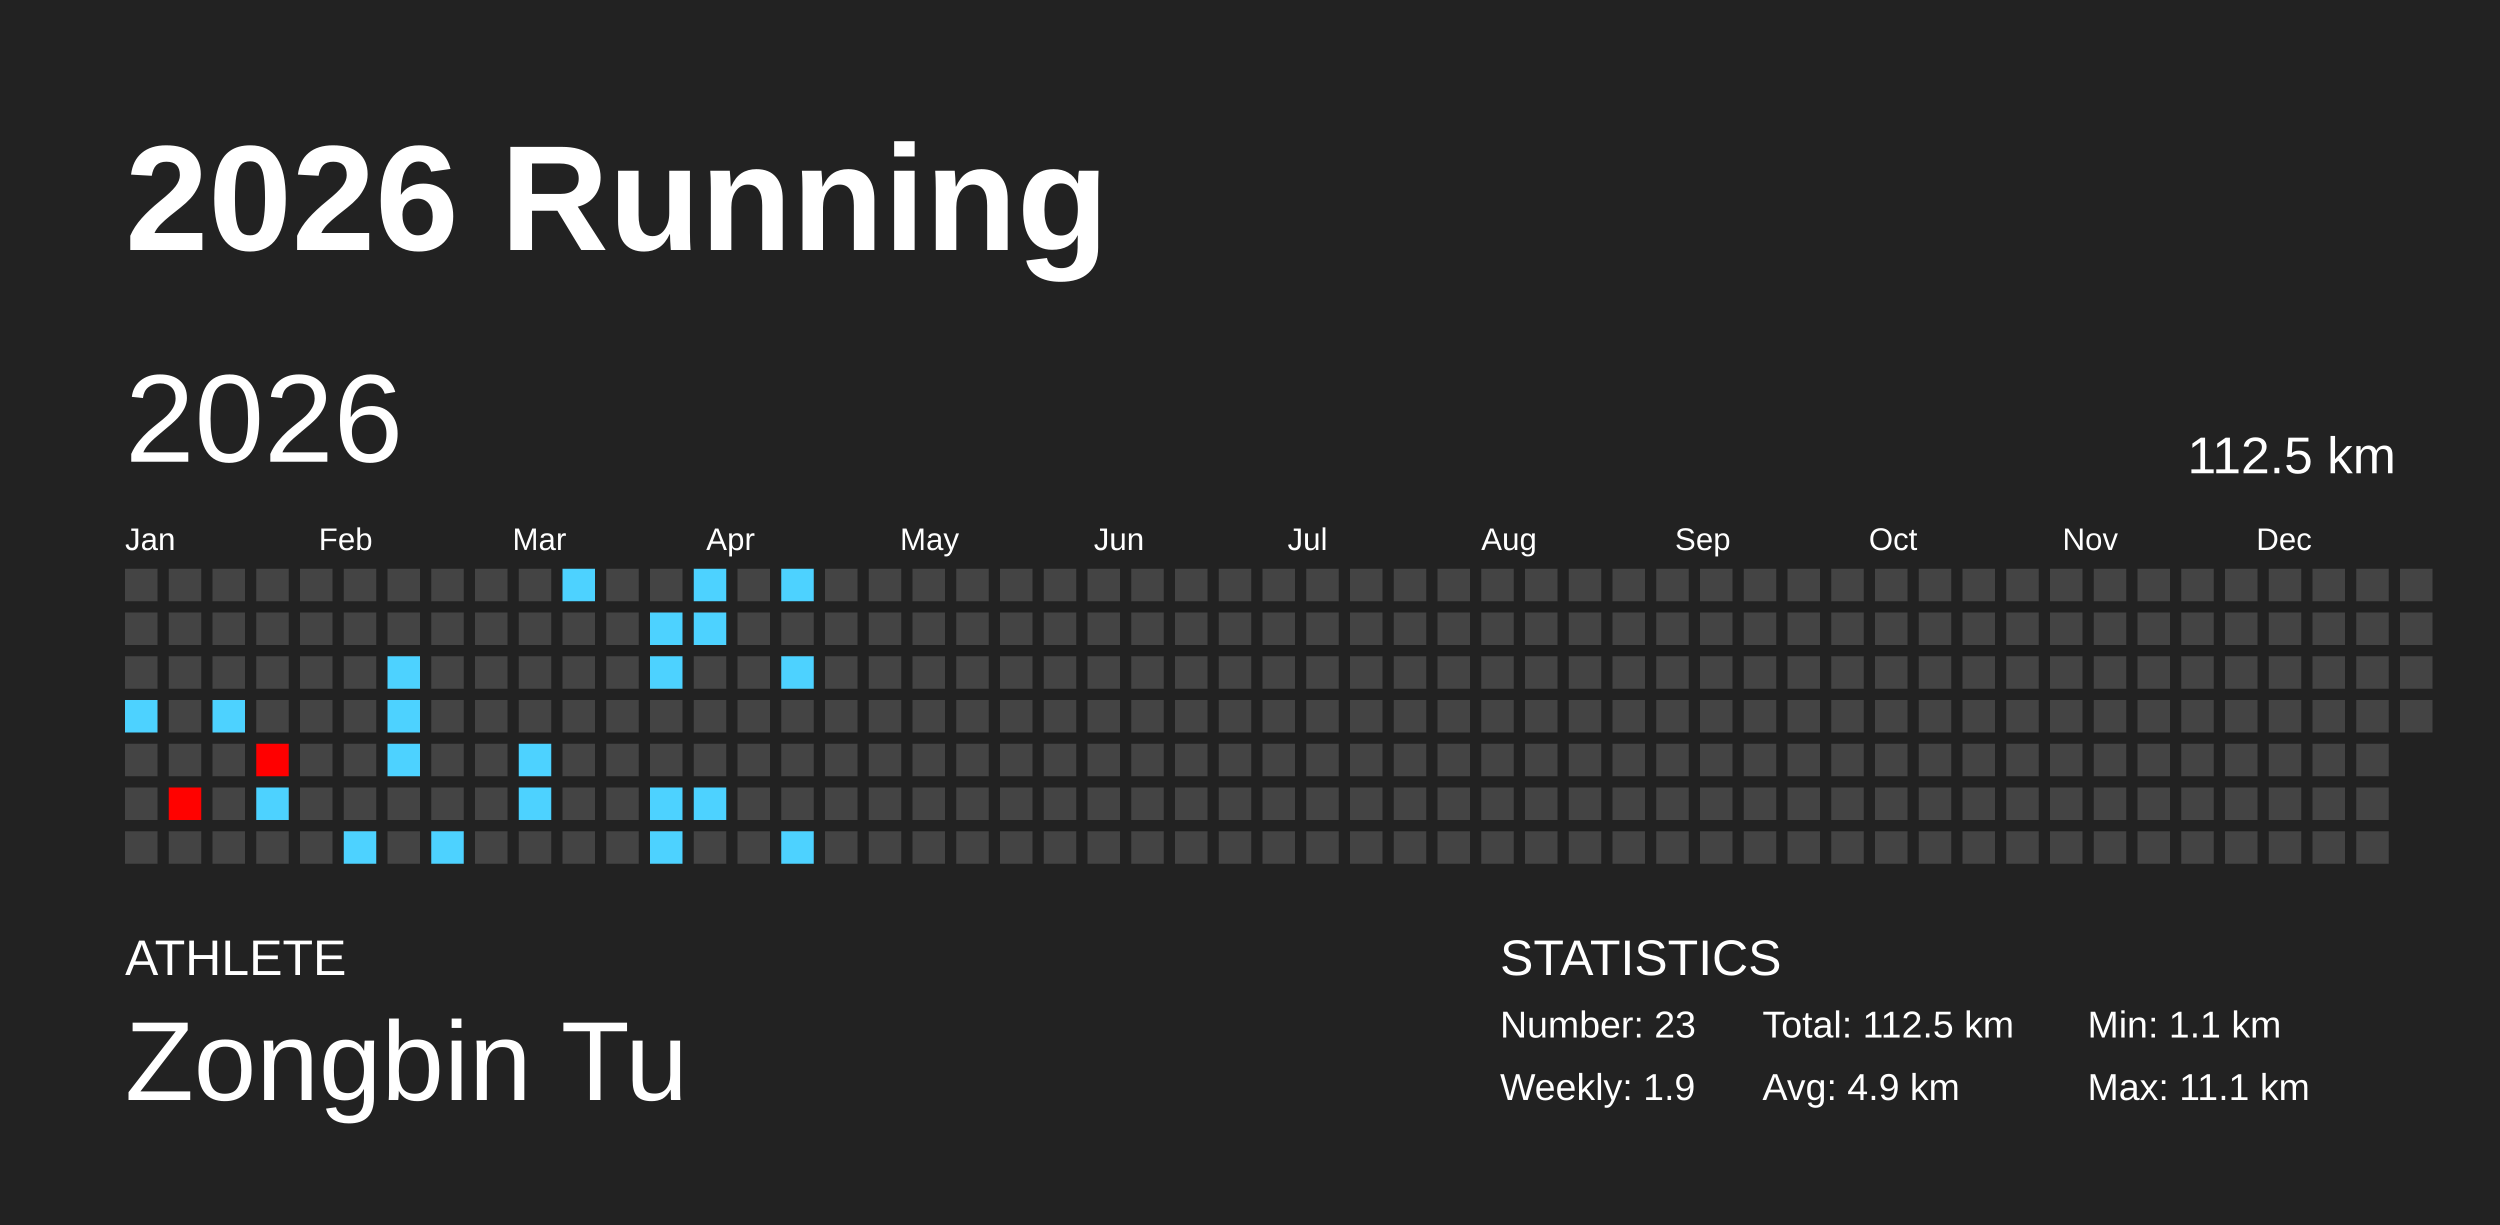
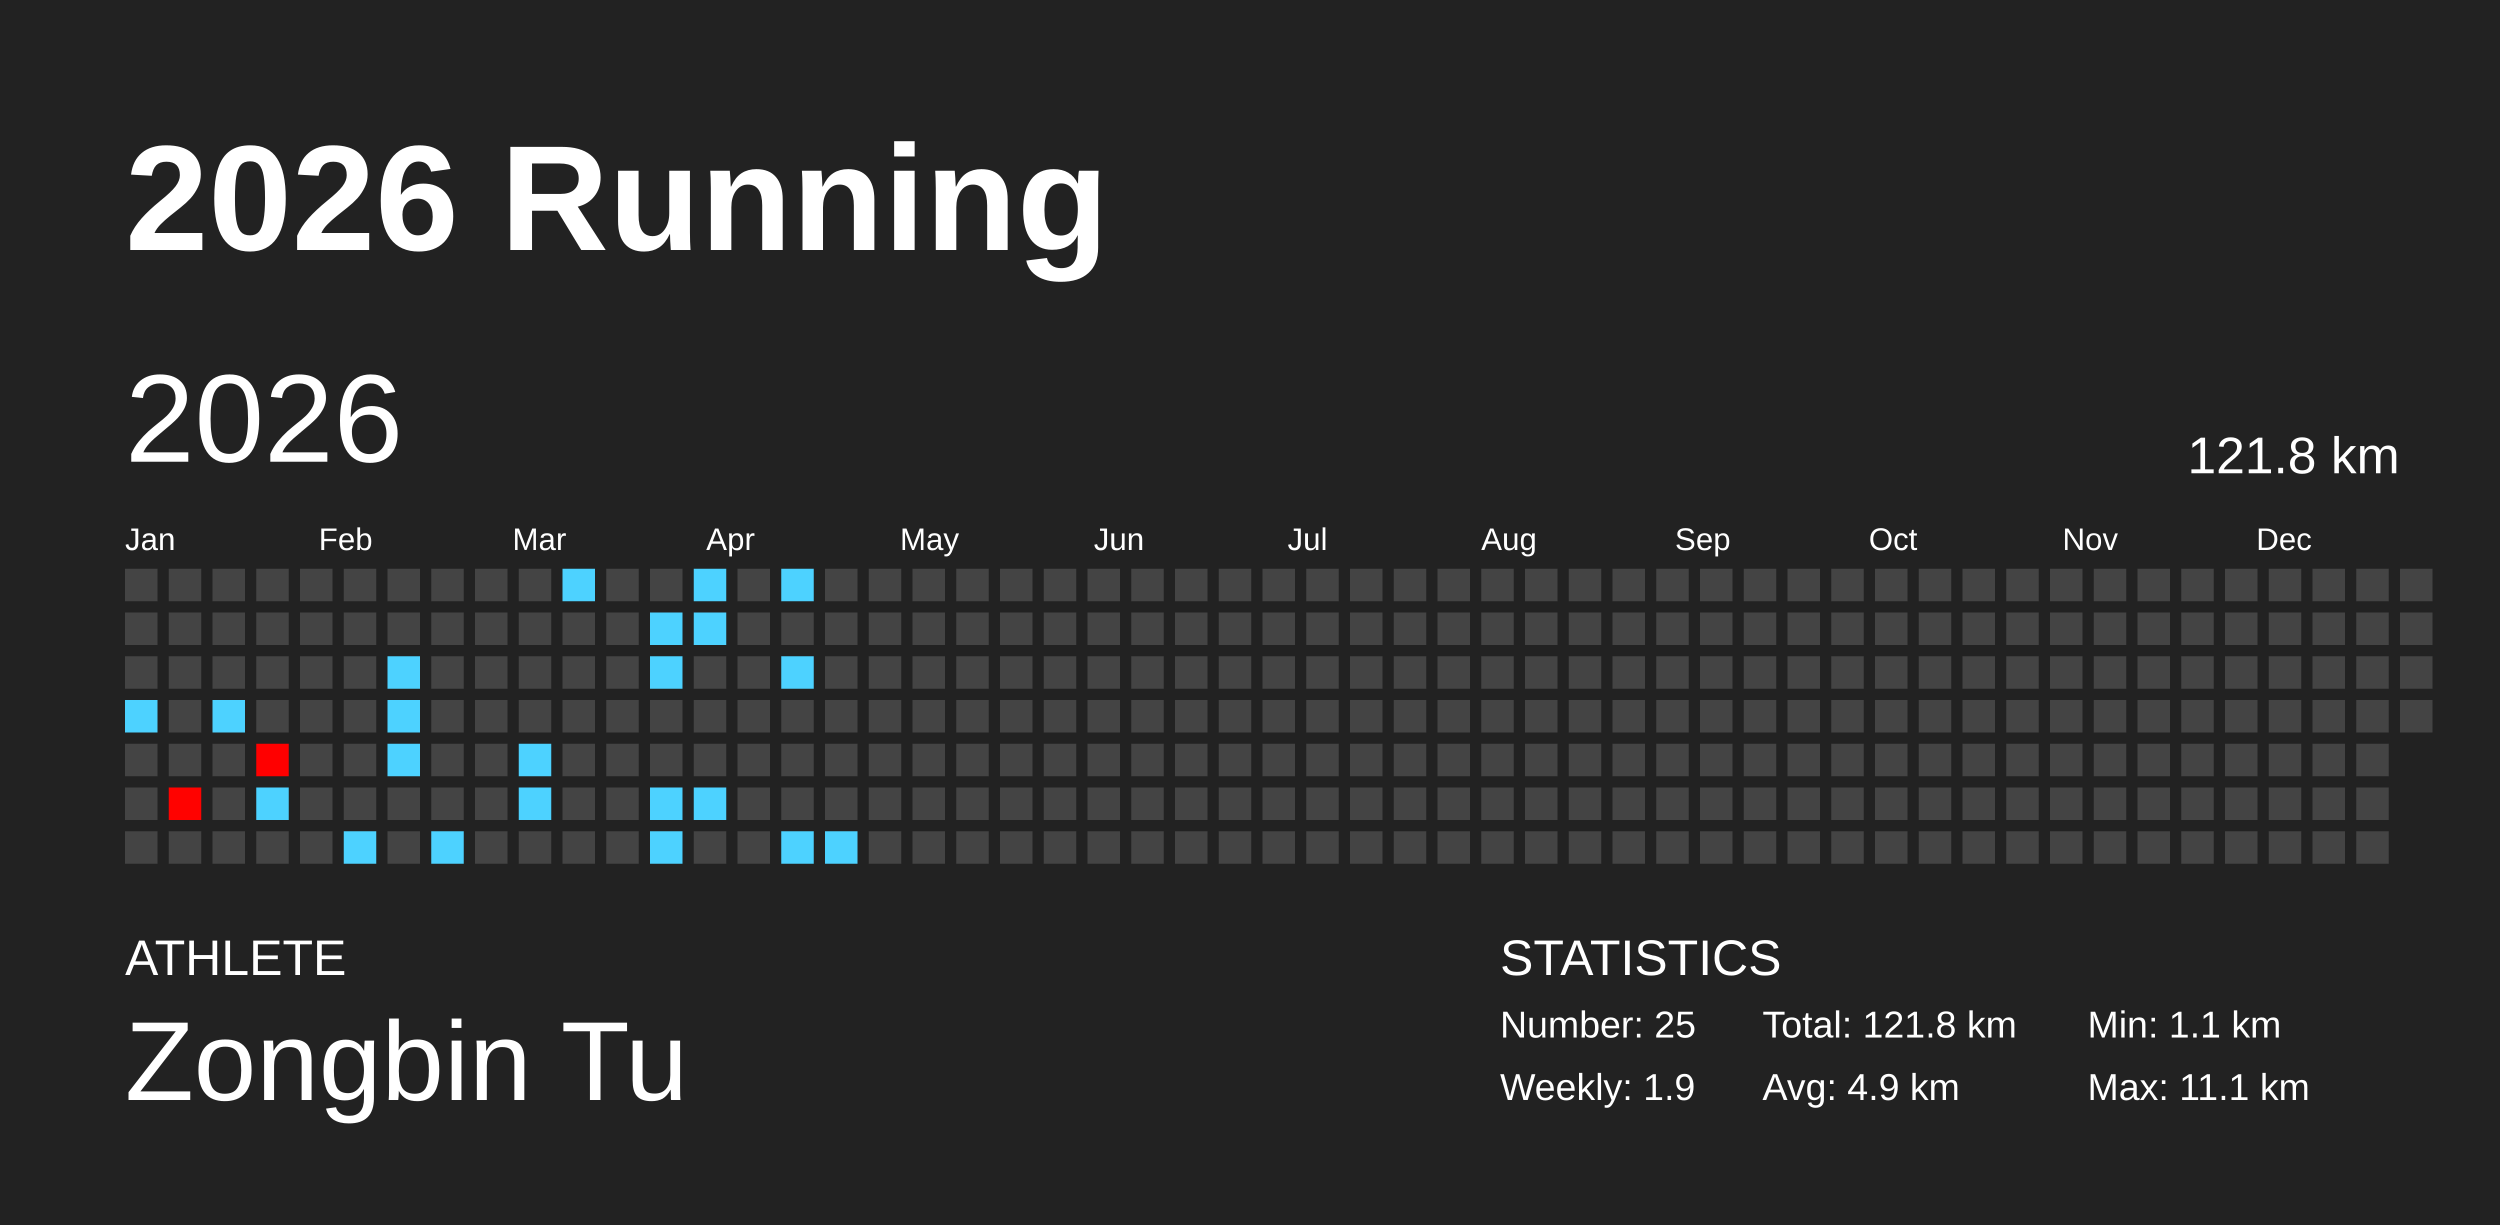
<svg xmlns="http://www.w3.org/2000/svg" baseProfile="full" height="98mm" version="1.1" viewBox="0,0,200,98" width="200mm">
  <defs />
  <rect fill="#222222" height="98" width="200" x="0" y="0" />
  <text fill="#FFFFFF" style="font-size:12px; font-family:Arial; font-weight:bold;" x="10" y="20">2026 Running</text>
  <text fill="#FFFFFF" style="font-size:4px; font-family:Arial" x="10" y="78">ATHLETE</text>
  <text fill="#FFFFFF" style="font-size:9px; font-family:Arial" x="10" y="88">Zongbin Tu</text>
  <text fill="#FFFFFF" style="font-size:4px; font-family:Arial" x="120" y="78">STATISTICS</text>
-   <text fill="#FFFFFF" style="font-size:3px; font-family:Arial" x="120" y="83">Number: 23</text>
+   <text fill="#FFFFFF" style="font-size:3px; font-family:Arial" x="120" y="83">Number: 25</text>
  <text fill="#FFFFFF" style="font-size:3px; font-family:Arial" x="120" y="88">Weekly: 1.9</text>
-   <text fill="#FFFFFF" style="font-size:3px; font-family:Arial" x="141" y="83">Total: 112.5 km</text>
+   <text fill="#FFFFFF" style="font-size:3px; font-family:Arial" x="141" y="83">Total: 121.8 km</text>
  <text fill="#FFFFFF" style="font-size:3px; font-family:Arial" x="141" y="88">Avg: 4.9 km</text>
  <text fill="#FFFFFF" style="font-size:3px; font-family:Arial" x="167" y="83">Min: 1.1 km</text>
  <text fill="#FFFFFF" style="font-size:3px; font-family:Arial" x="167" y="88">Max: 11.1 km</text>
  <text dominant-baseline="hanging" fill="#FFFFFF" style="font-size:10.0px; font-family:Arial;" x="10" y="30">2026</text>
-   <text dominant-baseline="hanging" fill="#FFFFFF" style="font-size:4.125px; font-family:Arial;" x="175" y="35">112.5 km</text>
+   <text dominant-baseline="hanging" fill="#FFFFFF" style="font-size:4.125px; font-family:Arial;" x="175" y="35">121.8 km</text>
  <text fill="#FFFFFF" style="font-size:2.5px; font-family:Arial" x="10.0" y="44">Jan</text>
  <text fill="#FFFFFF" style="font-size:2.5px; font-family:Arial" x="25.5" y="44">Feb</text>
  <text fill="#FFFFFF" style="font-size:2.5px; font-family:Arial" x="41.0" y="44">Mar</text>
  <text fill="#FFFFFF" style="font-size:2.5px; font-family:Arial" x="56.5" y="44">Apr</text>
  <text fill="#FFFFFF" style="font-size:2.5px; font-family:Arial" x="72.0" y="44">May</text>
  <text fill="#FFFFFF" style="font-size:2.5px; font-family:Arial" x="87.5" y="44">Jun</text>
  <text fill="#FFFFFF" style="font-size:2.5px; font-family:Arial" x="103.0" y="44">Jul</text>
  <text fill="#FFFFFF" style="font-size:2.5px; font-family:Arial" x="118.5" y="44">Aug</text>
  <text fill="#FFFFFF" style="font-size:2.5px; font-family:Arial" x="134.0" y="44">Sep</text>
  <text fill="#FFFFFF" style="font-size:2.5px; font-family:Arial" x="149.5" y="44">Oct</text>
  <text fill="#FFFFFF" style="font-size:2.5px; font-family:Arial" x="165.0" y="44">Nov</text>
  <text fill="#FFFFFF" style="font-size:2.5px; font-family:Arial" x="180.5" y="44">Dec</text>
  <rect fill="#444444" height="2.6" width="2.6" x="10.0" y="45.5" />
  <rect fill="#444444" height="2.6" width="2.6" x="10.0" y="49.0" />
  <rect fill="#444444" height="2.6" width="2.6" x="10.0" y="52.5" />
  <rect fill="#4dd2ff" height="2.6" width="2.6" x="10.0" y="56.0" />
  <rect fill="#444444" height="2.6" width="2.6" x="10.0" y="59.5" />
  <rect fill="#444444" height="2.6" width="2.6" x="10.0" y="63.0" />
  <rect fill="#444444" height="2.6" width="2.6" x="10.0" y="66.5" />
  <rect fill="#444444" height="2.6" width="2.6" x="13.5" y="45.5" />
  <rect fill="#444444" height="2.6" width="2.6" x="13.5" y="49.0" />
  <rect fill="#444444" height="2.6" width="2.6" x="13.5" y="52.5" />
  <rect fill="#444444" height="2.6" width="2.6" x="13.5" y="56.0" />
  <rect fill="#444444" height="2.6" width="2.6" x="13.5" y="59.5" />
  <rect fill="#ff0200" height="2.6" width="2.6" x="13.5" y="63.0" />
  <rect fill="#444444" height="2.6" width="2.6" x="13.5" y="66.5" />
  <rect fill="#444444" height="2.6" width="2.6" x="17.0" y="45.5" />
  <rect fill="#444444" height="2.6" width="2.6" x="17.0" y="49.0" />
  <rect fill="#444444" height="2.6" width="2.6" x="17.0" y="52.5" />
  <rect fill="#4dd2ff" height="2.6" width="2.6" x="17.0" y="56.0" />
  <rect fill="#444444" height="2.6" width="2.6" x="17.0" y="59.5" />
  <rect fill="#444444" height="2.6" width="2.6" x="17.0" y="63.0" />
  <rect fill="#444444" height="2.6" width="2.6" x="17.0" y="66.5" />
  <rect fill="#444444" height="2.6" width="2.6" x="20.5" y="45.5" />
  <rect fill="#444444" height="2.6" width="2.6" x="20.5" y="49.0" />
  <rect fill="#444444" height="2.6" width="2.6" x="20.5" y="52.5" />
  <rect fill="#444444" height="2.6" width="2.6" x="20.5" y="56.0" />
  <rect fill="#ff0000" height="2.6" width="2.6" x="20.5" y="59.5" />
  <rect fill="#4dd2ff" height="2.6" width="2.6" x="20.5" y="63.0" />
  <rect fill="#444444" height="2.6" width="2.6" x="20.5" y="66.5" />
  <rect fill="#444444" height="2.6" width="2.6" x="24.0" y="45.5" />
  <rect fill="#444444" height="2.6" width="2.6" x="24.0" y="49.0" />
  <rect fill="#444444" height="2.6" width="2.6" x="24.0" y="52.5" />
  <rect fill="#444444" height="2.6" width="2.6" x="24.0" y="56.0" />
  <rect fill="#444444" height="2.6" width="2.6" x="24.0" y="59.5" />
  <rect fill="#444444" height="2.6" width="2.6" x="24.0" y="63.0" />
  <rect fill="#444444" height="2.6" width="2.6" x="24.0" y="66.5" />
  <rect fill="#444444" height="2.6" width="2.6" x="27.5" y="45.5" />
  <rect fill="#444444" height="2.6" width="2.6" x="27.5" y="49.0" />
  <rect fill="#444444" height="2.6" width="2.6" x="27.5" y="52.5" />
  <rect fill="#444444" height="2.6" width="2.6" x="27.5" y="56.0" />
  <rect fill="#444444" height="2.6" width="2.6" x="27.5" y="59.5" />
  <rect fill="#444444" height="2.6" width="2.6" x="27.5" y="63.0" />
  <rect fill="#4dd2ff" height="2.6" width="2.6" x="27.5" y="66.5" />
  <rect fill="#444444" height="2.6" width="2.6" x="31.0" y="45.5" />
  <rect fill="#444444" height="2.6" width="2.6" x="31.0" y="49.0" />
  <rect fill="#4dd2ff" height="2.6" width="2.6" x="31.0" y="52.5" />
  <rect fill="#4dd2ff" height="2.6" width="2.6" x="31.0" y="56.0" />
  <rect fill="#4dd2ff" height="2.6" width="2.6" x="31.0" y="59.5" />
  <rect fill="#444444" height="2.6" width="2.6" x="31.0" y="63.0" />
  <rect fill="#444444" height="2.6" width="2.6" x="31.0" y="66.5" />
  <rect fill="#444444" height="2.6" width="2.6" x="34.5" y="45.5" />
  <rect fill="#444444" height="2.6" width="2.6" x="34.5" y="49.0" />
  <rect fill="#444444" height="2.6" width="2.6" x="34.5" y="52.5" />
  <rect fill="#444444" height="2.6" width="2.6" x="34.5" y="56.0" />
  <rect fill="#444444" height="2.6" width="2.6" x="34.5" y="59.5" />
  <rect fill="#444444" height="2.6" width="2.6" x="34.5" y="63.0" />
  <rect fill="#4dd2ff" height="2.6" width="2.6" x="34.5" y="66.5" />
  <rect fill="#444444" height="2.6" width="2.6" x="38.0" y="45.5" />
  <rect fill="#444444" height="2.6" width="2.6" x="38.0" y="49.0" />
  <rect fill="#444444" height="2.6" width="2.6" x="38.0" y="52.5" />
  <rect fill="#444444" height="2.6" width="2.6" x="38.0" y="56.0" />
  <rect fill="#444444" height="2.6" width="2.6" x="38.0" y="59.5" />
  <rect fill="#444444" height="2.6" width="2.6" x="38.0" y="63.0" />
  <rect fill="#444444" height="2.6" width="2.6" x="38.0" y="66.5" />
  <rect fill="#444444" height="2.6" width="2.6" x="41.5" y="45.5" />
  <rect fill="#444444" height="2.6" width="2.6" x="41.5" y="49.0" />
  <rect fill="#444444" height="2.6" width="2.6" x="41.5" y="52.5" />
  <rect fill="#444444" height="2.6" width="2.6" x="41.5" y="56.0" />
  <rect fill="#4dd2ff" height="2.6" width="2.6" x="41.5" y="59.5" />
  <rect fill="#4dd2ff" height="2.6" width="2.6" x="41.5" y="63.0" />
  <rect fill="#444444" height="2.6" width="2.6" x="41.5" y="66.5" />
  <rect fill="#4dd2ff" height="2.6" width="2.6" x="45.0" y="45.5" />
  <rect fill="#444444" height="2.6" width="2.6" x="45.0" y="49.0" />
  <rect fill="#444444" height="2.6" width="2.6" x="45.0" y="52.5" />
  <rect fill="#444444" height="2.6" width="2.6" x="45.0" y="56.0" />
  <rect fill="#444444" height="2.6" width="2.6" x="45.0" y="59.5" />
  <rect fill="#444444" height="2.6" width="2.6" x="45.0" y="63.0" />
  <rect fill="#444444" height="2.6" width="2.6" x="45.0" y="66.5" />
  <rect fill="#444444" height="2.6" width="2.6" x="48.5" y="45.5" />
  <rect fill="#444444" height="2.6" width="2.6" x="48.5" y="49.0" />
  <rect fill="#444444" height="2.6" width="2.6" x="48.5" y="52.5" />
  <rect fill="#444444" height="2.6" width="2.6" x="48.5" y="56.0" />
  <rect fill="#444444" height="2.6" width="2.6" x="48.5" y="59.5" />
  <rect fill="#444444" height="2.6" width="2.6" x="48.5" y="63.0" />
  <rect fill="#444444" height="2.6" width="2.6" x="48.5" y="66.5" />
  <rect fill="#444444" height="2.6" width="2.6" x="52.0" y="45.5" />
  <rect fill="#4dd2ff" height="2.6" width="2.6" x="52.0" y="49.0" />
  <rect fill="#4dd2ff" height="2.6" width="2.6" x="52.0" y="52.5" />
  <rect fill="#444444" height="2.6" width="2.6" x="52.0" y="56.0" />
  <rect fill="#444444" height="2.6" width="2.6" x="52.0" y="59.5" />
  <rect fill="#4dd2ff" height="2.6" width="2.6" x="52.0" y="63.0" />
  <rect fill="#4dd2ff" height="2.6" width="2.6" x="52.0" y="66.5" />
  <rect fill="#4dd2ff" height="2.6" width="2.6" x="55.5" y="45.5" />
  <rect fill="#4dd2ff" height="2.6" width="2.6" x="55.5" y="49.0" />
  <rect fill="#444444" height="2.6" width="2.6" x="55.5" y="52.5" />
  <rect fill="#444444" height="2.6" width="2.6" x="55.5" y="56.0" />
  <rect fill="#444444" height="2.6" width="2.6" x="55.5" y="59.5" />
  <rect fill="#4dd2ff" height="2.6" width="2.6" x="55.5" y="63.0" />
  <rect fill="#444444" height="2.6" width="2.6" x="55.5" y="66.5" />
  <rect fill="#444444" height="2.6" width="2.6" x="59.0" y="45.5" />
  <rect fill="#444444" height="2.6" width="2.6" x="59.0" y="49.0" />
  <rect fill="#444444" height="2.6" width="2.6" x="59.0" y="52.5" />
  <rect fill="#444444" height="2.6" width="2.6" x="59.0" y="56.0" />
  <rect fill="#444444" height="2.6" width="2.6" x="59.0" y="59.5" />
  <rect fill="#444444" height="2.6" width="2.6" x="59.0" y="63.0" />
  <rect fill="#444444" height="2.6" width="2.6" x="59.0" y="66.5" />
  <rect fill="#4dd2ff" height="2.6" width="2.6" x="62.5" y="45.5" />
  <rect fill="#444444" height="2.6" width="2.6" x="62.5" y="49.0" />
  <rect fill="#4dd2ff" height="2.6" width="2.6" x="62.5" y="52.5" />
  <rect fill="#444444" height="2.6" width="2.6" x="62.5" y="56.0" />
  <rect fill="#444444" height="2.6" width="2.6" x="62.5" y="59.5" />
  <rect fill="#444444" height="2.6" width="2.6" x="62.5" y="63.0" />
  <rect fill="#4dd2ff" height="2.6" width="2.6" x="62.5" y="66.5" />
  <rect fill="#444444" height="2.6" width="2.6" x="66.0" y="45.5" />
  <rect fill="#444444" height="2.6" width="2.6" x="66.0" y="49.0" />
  <rect fill="#444444" height="2.6" width="2.6" x="66.0" y="52.5" />
  <rect fill="#444444" height="2.6" width="2.6" x="66.0" y="56.0" />
  <rect fill="#444444" height="2.6" width="2.6" x="66.0" y="59.5" />
  <rect fill="#444444" height="2.6" width="2.6" x="66.0" y="63.0" />
-   <rect fill="#444444" height="2.6" width="2.6" x="66.0" y="66.5" />
+   <rect fill="#4dd2ff" height="2.6" width="2.6" x="66.0" y="66.5" />
  <rect fill="#444444" height="2.6" width="2.6" x="69.5" y="45.5" />
  <rect fill="#444444" height="2.6" width="2.6" x="69.5" y="49.0" />
  <rect fill="#444444" height="2.6" width="2.6" x="69.5" y="52.5" />
  <rect fill="#444444" height="2.6" width="2.6" x="69.5" y="56.0" />
  <rect fill="#444444" height="2.6" width="2.6" x="69.5" y="59.5" />
  <rect fill="#444444" height="2.6" width="2.6" x="69.5" y="63.0" />
  <rect fill="#444444" height="2.6" width="2.6" x="69.5" y="66.5" />
  <rect fill="#444444" height="2.6" width="2.6" x="73.0" y="45.5" />
  <rect fill="#444444" height="2.6" width="2.6" x="73.0" y="49.0" />
  <rect fill="#444444" height="2.6" width="2.6" x="73.0" y="52.5" />
  <rect fill="#444444" height="2.6" width="2.6" x="73.0" y="56.0" />
  <rect fill="#444444" height="2.6" width="2.6" x="73.0" y="59.5" />
  <rect fill="#444444" height="2.6" width="2.6" x="73.0" y="63.0" />
  <rect fill="#444444" height="2.6" width="2.6" x="73.0" y="66.5" />
  <rect fill="#444444" height="2.6" width="2.6" x="76.5" y="45.5" />
  <rect fill="#444444" height="2.6" width="2.6" x="76.5" y="49.0" />
  <rect fill="#444444" height="2.6" width="2.6" x="76.5" y="52.5" />
  <rect fill="#444444" height="2.6" width="2.6" x="76.5" y="56.0" />
  <rect fill="#444444" height="2.6" width="2.6" x="76.5" y="59.5" />
  <rect fill="#444444" height="2.6" width="2.6" x="76.5" y="63.0" />
  <rect fill="#444444" height="2.6" width="2.6" x="76.5" y="66.5" />
  <rect fill="#444444" height="2.6" width="2.6" x="80.0" y="45.5" />
  <rect fill="#444444" height="2.6" width="2.6" x="80.0" y="49.0" />
  <rect fill="#444444" height="2.6" width="2.6" x="80.0" y="52.5" />
  <rect fill="#444444" height="2.6" width="2.6" x="80.0" y="56.0" />
  <rect fill="#444444" height="2.6" width="2.6" x="80.0" y="59.5" />
  <rect fill="#444444" height="2.6" width="2.6" x="80.0" y="63.0" />
  <rect fill="#444444" height="2.6" width="2.6" x="80.0" y="66.5" />
  <rect fill="#444444" height="2.6" width="2.6" x="83.5" y="45.5" />
  <rect fill="#444444" height="2.6" width="2.6" x="83.5" y="49.0" />
  <rect fill="#444444" height="2.6" width="2.6" x="83.5" y="52.5" />
  <rect fill="#444444" height="2.6" width="2.6" x="83.5" y="56.0" />
  <rect fill="#444444" height="2.6" width="2.6" x="83.5" y="59.5" />
  <rect fill="#444444" height="2.6" width="2.6" x="83.5" y="63.0" />
  <rect fill="#444444" height="2.6" width="2.6" x="83.5" y="66.5" />
  <rect fill="#444444" height="2.6" width="2.6" x="87.0" y="45.5" />
  <rect fill="#444444" height="2.6" width="2.6" x="87.0" y="49.0" />
  <rect fill="#444444" height="2.6" width="2.6" x="87.0" y="52.5" />
  <rect fill="#444444" height="2.6" width="2.6" x="87.0" y="56.0" />
  <rect fill="#444444" height="2.6" width="2.6" x="87.0" y="59.5" />
  <rect fill="#444444" height="2.6" width="2.6" x="87.0" y="63.0" />
  <rect fill="#444444" height="2.6" width="2.6" x="87.0" y="66.5" />
  <rect fill="#444444" height="2.6" width="2.6" x="90.5" y="45.5" />
  <rect fill="#444444" height="2.6" width="2.6" x="90.5" y="49.0" />
  <rect fill="#444444" height="2.6" width="2.6" x="90.5" y="52.5" />
  <rect fill="#444444" height="2.6" width="2.6" x="90.5" y="56.0" />
  <rect fill="#444444" height="2.6" width="2.6" x="90.5" y="59.5" />
  <rect fill="#444444" height="2.6" width="2.6" x="90.5" y="63.0" />
  <rect fill="#444444" height="2.6" width="2.6" x="90.5" y="66.5" />
  <rect fill="#444444" height="2.6" width="2.6" x="94.0" y="45.5" />
  <rect fill="#444444" height="2.6" width="2.6" x="94.0" y="49.0" />
  <rect fill="#444444" height="2.6" width="2.6" x="94.0" y="52.5" />
  <rect fill="#444444" height="2.6" width="2.6" x="94.0" y="56.0" />
  <rect fill="#444444" height="2.6" width="2.6" x="94.0" y="59.5" />
  <rect fill="#444444" height="2.6" width="2.6" x="94.0" y="63.0" />
  <rect fill="#444444" height="2.6" width="2.6" x="94.0" y="66.5" />
  <rect fill="#444444" height="2.6" width="2.6" x="97.5" y="45.5" />
  <rect fill="#444444" height="2.6" width="2.6" x="97.5" y="49.0" />
  <rect fill="#444444" height="2.6" width="2.6" x="97.5" y="52.5" />
  <rect fill="#444444" height="2.6" width="2.6" x="97.5" y="56.0" />
  <rect fill="#444444" height="2.6" width="2.6" x="97.5" y="59.5" />
  <rect fill="#444444" height="2.6" width="2.6" x="97.5" y="63.0" />
  <rect fill="#444444" height="2.6" width="2.6" x="97.5" y="66.5" />
  <rect fill="#444444" height="2.6" width="2.6" x="101.0" y="45.5" />
  <rect fill="#444444" height="2.6" width="2.6" x="101.0" y="49.0" />
  <rect fill="#444444" height="2.6" width="2.6" x="101.0" y="52.5" />
  <rect fill="#444444" height="2.6" width="2.6" x="101.0" y="56.0" />
  <rect fill="#444444" height="2.6" width="2.6" x="101.0" y="59.5" />
  <rect fill="#444444" height="2.6" width="2.6" x="101.0" y="63.0" />
  <rect fill="#444444" height="2.6" width="2.6" x="101.0" y="66.5" />
  <rect fill="#444444" height="2.6" width="2.6" x="104.5" y="45.5" />
  <rect fill="#444444" height="2.6" width="2.6" x="104.5" y="49.0" />
  <rect fill="#444444" height="2.6" width="2.6" x="104.5" y="52.5" />
  <rect fill="#444444" height="2.6" width="2.6" x="104.5" y="56.0" />
  <rect fill="#444444" height="2.6" width="2.6" x="104.5" y="59.5" />
  <rect fill="#444444" height="2.6" width="2.6" x="104.5" y="63.0" />
  <rect fill="#444444" height="2.6" width="2.6" x="104.5" y="66.5" />
  <rect fill="#444444" height="2.6" width="2.6" x="108.0" y="45.5" />
  <rect fill="#444444" height="2.6" width="2.6" x="108.0" y="49.0" />
  <rect fill="#444444" height="2.6" width="2.6" x="108.0" y="52.5" />
  <rect fill="#444444" height="2.6" width="2.6" x="108.0" y="56.0" />
  <rect fill="#444444" height="2.6" width="2.6" x="108.0" y="59.5" />
  <rect fill="#444444" height="2.6" width="2.6" x="108.0" y="63.0" />
  <rect fill="#444444" height="2.6" width="2.6" x="108.0" y="66.5" />
  <rect fill="#444444" height="2.6" width="2.6" x="111.5" y="45.5" />
  <rect fill="#444444" height="2.6" width="2.6" x="111.5" y="49.0" />
  <rect fill="#444444" height="2.6" width="2.6" x="111.5" y="52.5" />
  <rect fill="#444444" height="2.6" width="2.6" x="111.5" y="56.0" />
  <rect fill="#444444" height="2.6" width="2.6" x="111.5" y="59.5" />
  <rect fill="#444444" height="2.6" width="2.6" x="111.5" y="63.0" />
  <rect fill="#444444" height="2.6" width="2.6" x="111.5" y="66.5" />
  <rect fill="#444444" height="2.6" width="2.6" x="115.0" y="45.5" />
  <rect fill="#444444" height="2.6" width="2.6" x="115.0" y="49.0" />
  <rect fill="#444444" height="2.6" width="2.6" x="115.0" y="52.5" />
  <rect fill="#444444" height="2.6" width="2.6" x="115.0" y="56.0" />
  <rect fill="#444444" height="2.6" width="2.6" x="115.0" y="59.5" />
  <rect fill="#444444" height="2.6" width="2.6" x="115.0" y="63.0" />
  <rect fill="#444444" height="2.6" width="2.6" x="115.0" y="66.5" />
  <rect fill="#444444" height="2.6" width="2.6" x="118.5" y="45.5" />
  <rect fill="#444444" height="2.6" width="2.6" x="118.5" y="49.0" />
  <rect fill="#444444" height="2.6" width="2.6" x="118.5" y="52.5" />
  <rect fill="#444444" height="2.6" width="2.6" x="118.5" y="56.0" />
  <rect fill="#444444" height="2.6" width="2.6" x="118.5" y="59.5" />
  <rect fill="#444444" height="2.6" width="2.6" x="118.5" y="63.0" />
  <rect fill="#444444" height="2.6" width="2.6" x="118.5" y="66.5" />
  <rect fill="#444444" height="2.6" width="2.6" x="122.0" y="45.5" />
  <rect fill="#444444" height="2.6" width="2.6" x="122.0" y="49.0" />
  <rect fill="#444444" height="2.6" width="2.6" x="122.0" y="52.5" />
  <rect fill="#444444" height="2.6" width="2.6" x="122.0" y="56.0" />
  <rect fill="#444444" height="2.6" width="2.6" x="122.0" y="59.5" />
  <rect fill="#444444" height="2.6" width="2.6" x="122.0" y="63.0" />
  <rect fill="#444444" height="2.6" width="2.6" x="122.0" y="66.5" />
  <rect fill="#444444" height="2.6" width="2.6" x="125.5" y="45.5" />
  <rect fill="#444444" height="2.6" width="2.6" x="125.5" y="49.0" />
  <rect fill="#444444" height="2.6" width="2.6" x="125.5" y="52.5" />
  <rect fill="#444444" height="2.6" width="2.6" x="125.5" y="56.0" />
  <rect fill="#444444" height="2.6" width="2.6" x="125.5" y="59.5" />
  <rect fill="#444444" height="2.6" width="2.6" x="125.5" y="63.0" />
  <rect fill="#444444" height="2.6" width="2.6" x="125.5" y="66.5" />
  <rect fill="#444444" height="2.6" width="2.6" x="129.0" y="45.5" />
  <rect fill="#444444" height="2.6" width="2.6" x="129.0" y="49.0" />
  <rect fill="#444444" height="2.6" width="2.6" x="129.0" y="52.5" />
  <rect fill="#444444" height="2.6" width="2.6" x="129.0" y="56.0" />
  <rect fill="#444444" height="2.6" width="2.6" x="129.0" y="59.5" />
  <rect fill="#444444" height="2.6" width="2.6" x="129.0" y="63.0" />
  <rect fill="#444444" height="2.6" width="2.6" x="129.0" y="66.5" />
  <rect fill="#444444" height="2.6" width="2.6" x="132.5" y="45.5" />
  <rect fill="#444444" height="2.6" width="2.6" x="132.5" y="49.0" />
  <rect fill="#444444" height="2.6" width="2.6" x="132.5" y="52.5" />
  <rect fill="#444444" height="2.6" width="2.6" x="132.5" y="56.0" />
  <rect fill="#444444" height="2.6" width="2.6" x="132.5" y="59.5" />
  <rect fill="#444444" height="2.6" width="2.6" x="132.5" y="63.0" />
  <rect fill="#444444" height="2.6" width="2.6" x="132.5" y="66.5" />
  <rect fill="#444444" height="2.6" width="2.6" x="136.0" y="45.5" />
  <rect fill="#444444" height="2.6" width="2.6" x="136.0" y="49.0" />
  <rect fill="#444444" height="2.6" width="2.6" x="136.0" y="52.5" />
  <rect fill="#444444" height="2.6" width="2.6" x="136.0" y="56.0" />
  <rect fill="#444444" height="2.6" width="2.6" x="136.0" y="59.5" />
  <rect fill="#444444" height="2.6" width="2.6" x="136.0" y="63.0" />
  <rect fill="#444444" height="2.6" width="2.6" x="136.0" y="66.5" />
  <rect fill="#444444" height="2.6" width="2.6" x="139.5" y="45.5" />
  <rect fill="#444444" height="2.6" width="2.6" x="139.5" y="49.0" />
  <rect fill="#444444" height="2.6" width="2.6" x="139.5" y="52.5" />
  <rect fill="#444444" height="2.6" width="2.6" x="139.5" y="56.0" />
  <rect fill="#444444" height="2.6" width="2.6" x="139.5" y="59.5" />
  <rect fill="#444444" height="2.6" width="2.6" x="139.5" y="63.0" />
  <rect fill="#444444" height="2.6" width="2.6" x="139.5" y="66.5" />
  <rect fill="#444444" height="2.6" width="2.6" x="143.0" y="45.5" />
  <rect fill="#444444" height="2.6" width="2.6" x="143.0" y="49.0" />
  <rect fill="#444444" height="2.6" width="2.6" x="143.0" y="52.5" />
  <rect fill="#444444" height="2.6" width="2.6" x="143.0" y="56.0" />
  <rect fill="#444444" height="2.6" width="2.6" x="143.0" y="59.5" />
  <rect fill="#444444" height="2.6" width="2.6" x="143.0" y="63.0" />
  <rect fill="#444444" height="2.6" width="2.6" x="143.0" y="66.5" />
  <rect fill="#444444" height="2.6" width="2.6" x="146.5" y="45.5" />
  <rect fill="#444444" height="2.6" width="2.6" x="146.5" y="49.0" />
  <rect fill="#444444" height="2.6" width="2.6" x="146.5" y="52.5" />
  <rect fill="#444444" height="2.6" width="2.6" x="146.5" y="56.0" />
  <rect fill="#444444" height="2.6" width="2.6" x="146.5" y="59.5" />
  <rect fill="#444444" height="2.6" width="2.6" x="146.5" y="63.0" />
  <rect fill="#444444" height="2.6" width="2.6" x="146.5" y="66.5" />
  <rect fill="#444444" height="2.6" width="2.6" x="150.0" y="45.5" />
  <rect fill="#444444" height="2.6" width="2.6" x="150.0" y="49.0" />
  <rect fill="#444444" height="2.6" width="2.6" x="150.0" y="52.5" />
  <rect fill="#444444" height="2.6" width="2.6" x="150.0" y="56.0" />
  <rect fill="#444444" height="2.6" width="2.6" x="150.0" y="59.5" />
  <rect fill="#444444" height="2.6" width="2.6" x="150.0" y="63.0" />
  <rect fill="#444444" height="2.6" width="2.6" x="150.0" y="66.5" />
  <rect fill="#444444" height="2.6" width="2.6" x="153.5" y="45.5" />
  <rect fill="#444444" height="2.6" width="2.6" x="153.5" y="49.0" />
  <rect fill="#444444" height="2.6" width="2.6" x="153.5" y="52.5" />
  <rect fill="#444444" height="2.6" width="2.6" x="153.5" y="56.0" />
  <rect fill="#444444" height="2.6" width="2.6" x="153.5" y="59.5" />
  <rect fill="#444444" height="2.6" width="2.6" x="153.5" y="63.0" />
  <rect fill="#444444" height="2.6" width="2.6" x="153.5" y="66.5" />
  <rect fill="#444444" height="2.6" width="2.6" x="157.0" y="45.5" />
  <rect fill="#444444" height="2.6" width="2.6" x="157.0" y="49.0" />
  <rect fill="#444444" height="2.6" width="2.6" x="157.0" y="52.5" />
  <rect fill="#444444" height="2.6" width="2.6" x="157.0" y="56.0" />
  <rect fill="#444444" height="2.6" width="2.6" x="157.0" y="59.5" />
  <rect fill="#444444" height="2.6" width="2.6" x="157.0" y="63.0" />
  <rect fill="#444444" height="2.6" width="2.6" x="157.0" y="66.5" />
  <rect fill="#444444" height="2.6" width="2.6" x="160.5" y="45.5" />
  <rect fill="#444444" height="2.6" width="2.6" x="160.5" y="49.0" />
  <rect fill="#444444" height="2.6" width="2.6" x="160.5" y="52.5" />
  <rect fill="#444444" height="2.6" width="2.6" x="160.5" y="56.0" />
  <rect fill="#444444" height="2.6" width="2.6" x="160.5" y="59.5" />
  <rect fill="#444444" height="2.6" width="2.6" x="160.5" y="63.0" />
  <rect fill="#444444" height="2.6" width="2.6" x="160.5" y="66.5" />
  <rect fill="#444444" height="2.6" width="2.6" x="164.0" y="45.5" />
  <rect fill="#444444" height="2.6" width="2.6" x="164.0" y="49.0" />
  <rect fill="#444444" height="2.6" width="2.6" x="164.0" y="52.5" />
  <rect fill="#444444" height="2.6" width="2.6" x="164.0" y="56.0" />
  <rect fill="#444444" height="2.6" width="2.6" x="164.0" y="59.5" />
  <rect fill="#444444" height="2.6" width="2.6" x="164.0" y="63.0" />
  <rect fill="#444444" height="2.6" width="2.6" x="164.0" y="66.5" />
  <rect fill="#444444" height="2.6" width="2.6" x="167.5" y="45.5" />
  <rect fill="#444444" height="2.6" width="2.6" x="167.5" y="49.0" />
  <rect fill="#444444" height="2.6" width="2.6" x="167.5" y="52.5" />
  <rect fill="#444444" height="2.6" width="2.6" x="167.5" y="56.0" />
  <rect fill="#444444" height="2.6" width="2.6" x="167.5" y="59.5" />
  <rect fill="#444444" height="2.6" width="2.6" x="167.5" y="63.0" />
  <rect fill="#444444" height="2.6" width="2.6" x="167.5" y="66.5" />
  <rect fill="#444444" height="2.6" width="2.6" x="171.0" y="45.5" />
  <rect fill="#444444" height="2.6" width="2.6" x="171.0" y="49.0" />
  <rect fill="#444444" height="2.6" width="2.6" x="171.0" y="52.5" />
  <rect fill="#444444" height="2.6" width="2.6" x="171.0" y="56.0" />
  <rect fill="#444444" height="2.6" width="2.6" x="171.0" y="59.5" />
  <rect fill="#444444" height="2.6" width="2.6" x="171.0" y="63.0" />
  <rect fill="#444444" height="2.6" width="2.6" x="171.0" y="66.5" />
  <rect fill="#444444" height="2.6" width="2.6" x="174.5" y="45.5" />
  <rect fill="#444444" height="2.6" width="2.6" x="174.5" y="49.0" />
  <rect fill="#444444" height="2.6" width="2.6" x="174.5" y="52.5" />
  <rect fill="#444444" height="2.6" width="2.6" x="174.5" y="56.0" />
  <rect fill="#444444" height="2.6" width="2.6" x="174.5" y="59.5" />
  <rect fill="#444444" height="2.6" width="2.6" x="174.5" y="63.0" />
  <rect fill="#444444" height="2.6" width="2.6" x="174.5" y="66.5" />
  <rect fill="#444444" height="2.6" width="2.6" x="178.0" y="45.5" />
  <rect fill="#444444" height="2.6" width="2.6" x="178.0" y="49.0" />
  <rect fill="#444444" height="2.6" width="2.6" x="178.0" y="52.5" />
  <rect fill="#444444" height="2.6" width="2.6" x="178.0" y="56.0" />
  <rect fill="#444444" height="2.6" width="2.6" x="178.0" y="59.5" />
  <rect fill="#444444" height="2.6" width="2.6" x="178.0" y="63.0" />
  <rect fill="#444444" height="2.6" width="2.6" x="178.0" y="66.5" />
  <rect fill="#444444" height="2.6" width="2.6" x="181.5" y="45.5" />
  <rect fill="#444444" height="2.6" width="2.6" x="181.5" y="49.0" />
  <rect fill="#444444" height="2.6" width="2.6" x="181.5" y="52.5" />
  <rect fill="#444444" height="2.6" width="2.6" x="181.5" y="56.0" />
  <rect fill="#444444" height="2.6" width="2.6" x="181.5" y="59.5" />
  <rect fill="#444444" height="2.6" width="2.6" x="181.5" y="63.0" />
  <rect fill="#444444" height="2.6" width="2.6" x="181.5" y="66.5" />
  <rect fill="#444444" height="2.6" width="2.6" x="185.0" y="45.5" />
  <rect fill="#444444" height="2.6" width="2.6" x="185.0" y="49.0" />
  <rect fill="#444444" height="2.6" width="2.6" x="185.0" y="52.5" />
  <rect fill="#444444" height="2.6" width="2.6" x="185.0" y="56.0" />
  <rect fill="#444444" height="2.6" width="2.6" x="185.0" y="59.5" />
  <rect fill="#444444" height="2.6" width="2.6" x="185.0" y="63.0" />
  <rect fill="#444444" height="2.6" width="2.6" x="185.0" y="66.5" />
  <rect fill="#444444" height="2.6" width="2.6" x="188.5" y="45.5" />
  <rect fill="#444444" height="2.6" width="2.6" x="188.5" y="49.0" />
  <rect fill="#444444" height="2.6" width="2.6" x="188.5" y="52.5" />
  <rect fill="#444444" height="2.6" width="2.6" x="188.5" y="56.0" />
  <rect fill="#444444" height="2.6" width="2.6" x="188.5" y="59.5" />
  <rect fill="#444444" height="2.6" width="2.6" x="188.5" y="63.0" />
  <rect fill="#444444" height="2.6" width="2.6" x="188.5" y="66.5" />
  <rect fill="#444444" height="2.6" width="2.6" x="192.0" y="45.5" />
  <rect fill="#444444" height="2.6" width="2.6" x="192.0" y="49.0" />
  <rect fill="#444444" height="2.6" width="2.6" x="192.0" y="52.5" />
  <rect fill="#444444" height="2.6" width="2.6" x="192.0" y="56.0" />
</svg>
